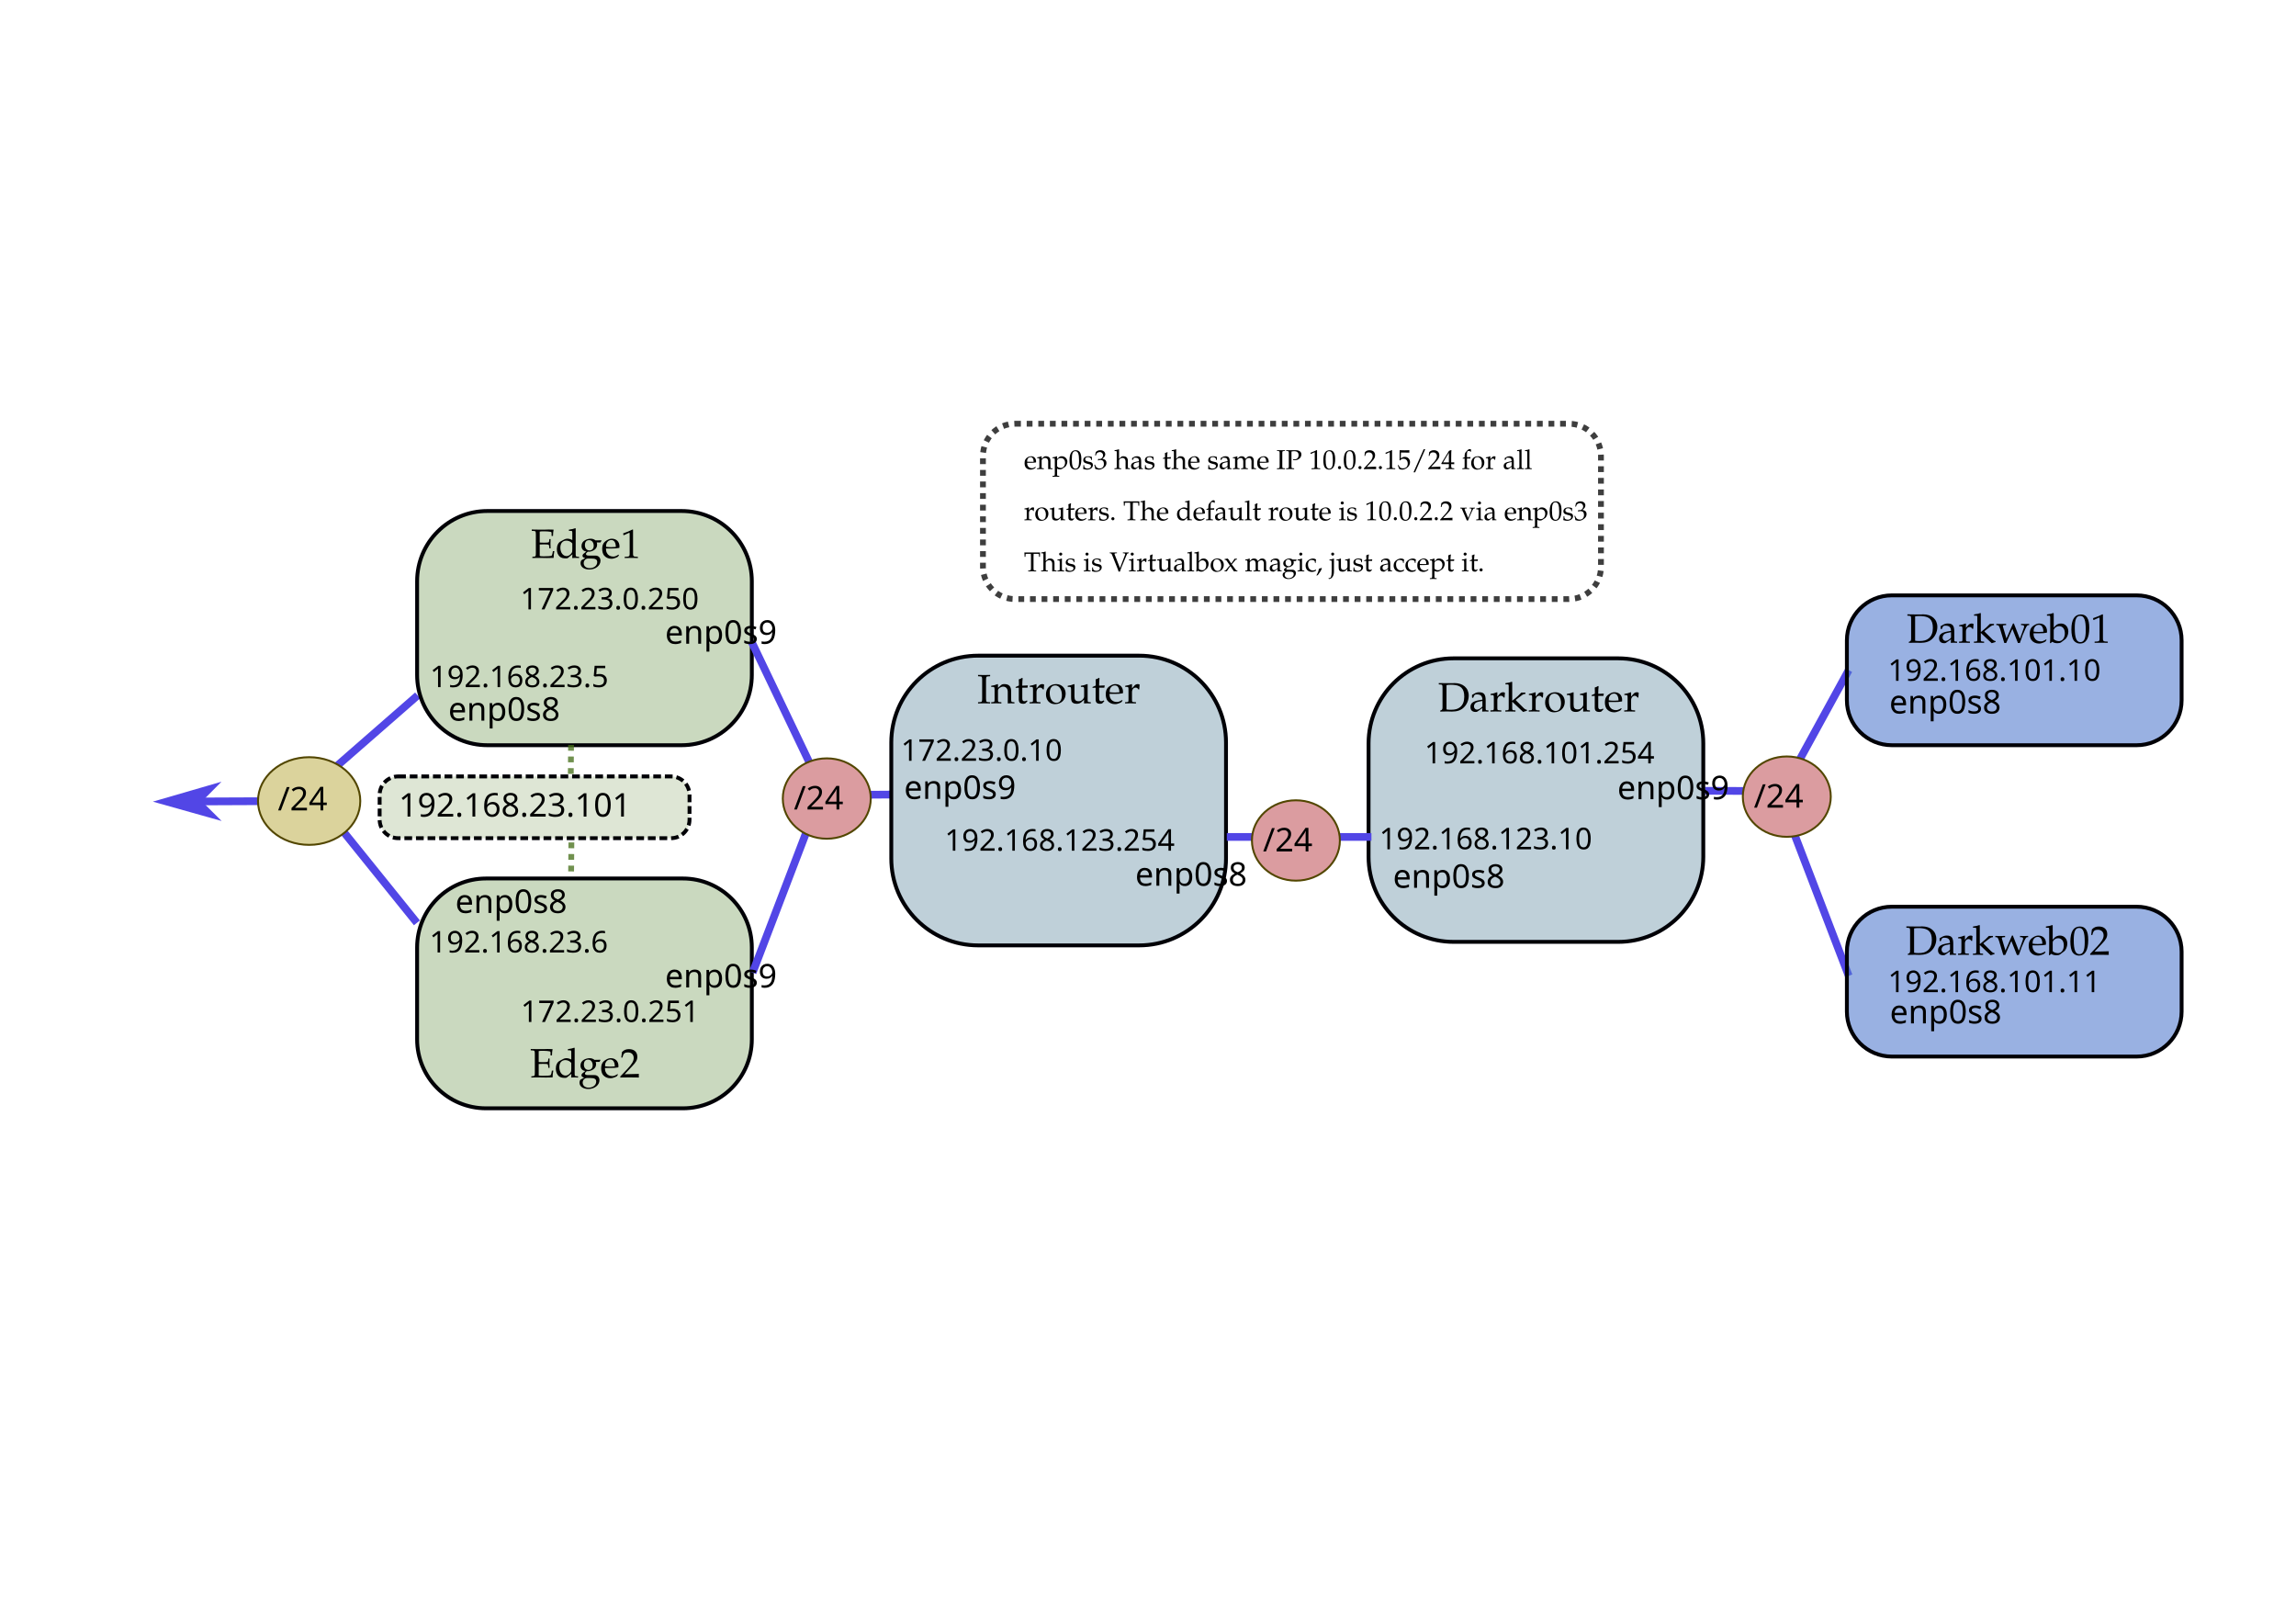
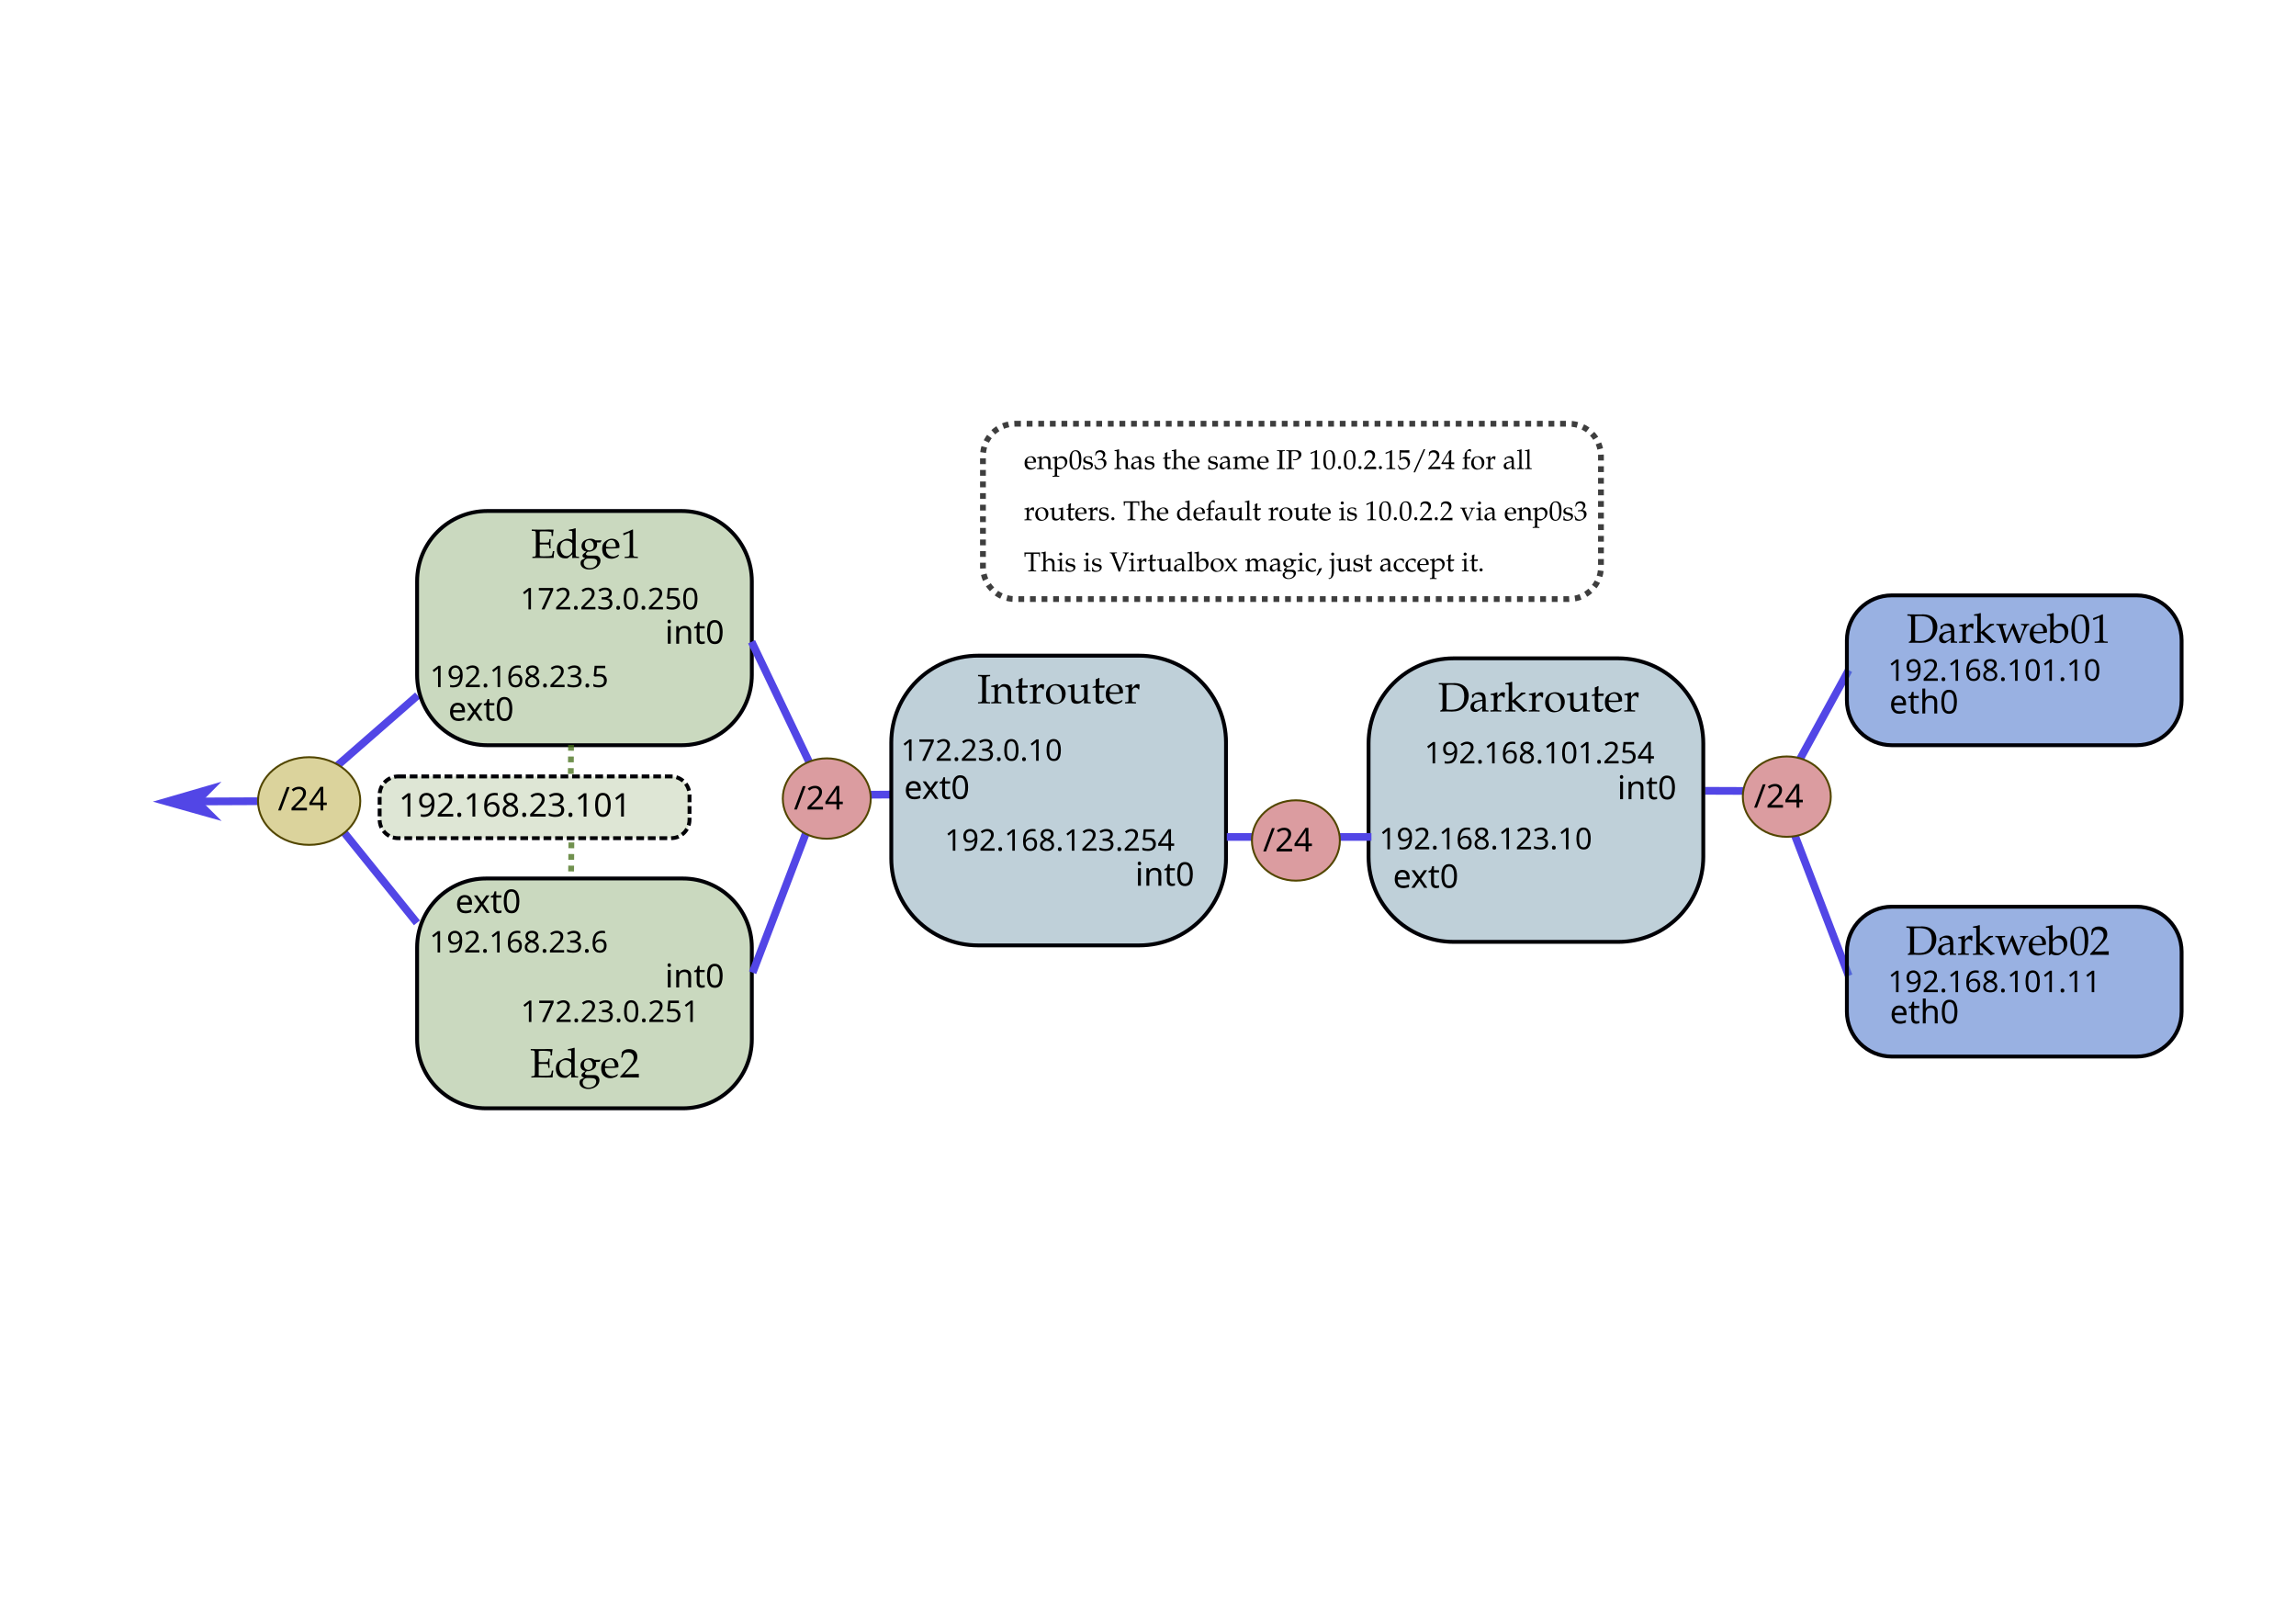
<svg xmlns="http://www.w3.org/2000/svg" width="297mm" height="210mm" viewBox="0 0 297 210" version="1.1" id="svg8">
  <defs id="defs2">
    <marker orient="auto" refY="0.0" refX="0.0" id="Arrow2Sstart" style="overflow:visible">
      <path id="path4586" style="fill-rule:evenodd;stroke-width:0.625;stroke-linejoin:round;stroke:#5246e6;stroke-opacity:1;fill:#5246e6;fill-opacity:1" d="M 8.719,4.034 L -2.207,0.016 L 8.719,-4.002 C 6.973,-1.63 6.983,1.616 8.719,4.034 z " transform="scale(0.3) translate(-2.3,0)" />
    </marker>
    <marker orient="auto" refY="0.0" refX="0.0" id="Arrow1Mstart" style="overflow:visible">
      <path id="path4562" d="M 0.0,0.0 L 5.0,-5.0 L -12.5,0.0 L 5.0,5.0 L 0.0,0.0 z " style="fill-rule:evenodd;stroke:#5246e6;stroke-width:1pt;stroke-opacity:1;fill:#5246e6;fill-opacity:1" transform="scale(0.4) translate(10,0)" />
    </marker>
    <marker orient="auto" refY="0.0" refX="0.0" id="Arrow2Lend" style="overflow:visible;">
      <path id="path4577" style="fill-rule:evenodd;stroke-width:0.625;stroke-linejoin:round;stroke:#5246e6;stroke-opacity:1;fill:#5246e6;fill-opacity:1" d="M 8.719,4.034 L -2.207,0.016 L 8.719,-4.002 C 6.973,-1.63 6.983,1.616 8.719,4.034 z " transform="scale(1.1) rotate(180) translate(1,0)" />
    </marker>
    <marker orient="auto" refY="0.0" refX="0.0" id="marker4898" style="overflow:visible">
      <path id="path4896" style="fill-rule:evenodd;stroke-width:0.625;stroke-linejoin:round;stroke:#5246e6;stroke-opacity:1;fill:#5246e6;fill-opacity:1" d="M 8.719,4.034 L -2.207,0.016 L 8.719,-4.002 C 6.973,-1.63 6.983,1.616 8.719,4.034 z " transform="scale(1.1) translate(1,0)" />
    </marker>
    <marker orient="auto" refY="0.0" refX="0.0" id="Arrow2Lstart" style="overflow:visible">
      <path id="path4574" style="fill-rule:evenodd;stroke-width:0.625;stroke-linejoin:round;stroke:#5246e6;stroke-opacity:1;fill:#5246e6;fill-opacity:1" d="M 8.719,4.034 L -2.207,0.016 L 8.719,-4.002 C 6.973,-1.63 6.983,1.616 8.719,4.034 z " transform="scale(1.1) translate(1,0)" />
    </marker>
    <marker orient="auto" refY="0.0" refX="0.0" id="Arrow1Lstart" style="overflow:visible">
      <path id="path4556" d="M 0.0,0.0 L 5.0,-5.0 L -12.5,0.0 L 5.0,5.0 L 0.0,0.0 z " style="fill-rule:evenodd;stroke:#5246e6;stroke-width:1pt;stroke-opacity:1;fill:#5246e6;fill-opacity:1" transform="scale(0.8) translate(12.5,0)" />
    </marker>
    <marker orient="auto" refY="0.0" refX="0.0" id="Arrow1Lend" style="overflow:visible;">
      <path id="path4559" d="M 0.0,0.0 L 5.0,-5.0 L -12.5,0.0 L 5.0,5.0 L 0.0,0.0 z " style="fill-rule:evenodd;stroke:#5246e6;stroke-width:1pt;stroke-opacity:1;fill:#5246e6;fill-opacity:1" transform="scale(0.8) rotate(180) translate(12.5,0)" />
    </marker>
  </defs>
  <g id="layer1" transform="translate(0,-87)">
    <path style="fill:none;stroke:#5246e6;stroke-width:1;stroke-linecap:butt;stroke-linejoin:miter;stroke-miterlimit:4;stroke-dasharray:none;stroke-opacity:1" d="m 230.223,189.962 8.918,23.246" id="path4548" />
    <rect style="fill:#5078cd;fill-opacity:0.582;stroke:#000006;stroke-width:0.5;stroke-miterlimit:4;stroke-dasharray:none;stroke-opacity:1" id="rect4485-46-1" width="43.298" height="19.38" x="238.905" y="204.268" ry="5.814" />
    <rect style="fill:#aabd91;fill-opacity:0.38;stroke:#000006;stroke-width:0.5;stroke-miterlimit:4;stroke-dasharray:1, 0.5;stroke-dashoffset:0;stroke-opacity:1" id="rect4485-1" width="40.085" height="7.99" x="49.108" y="187.417" ry="2.397" />
    <path style="fill:none;stroke:#5246e6;stroke-width:1;stroke-linecap:butt;stroke-linejoin:miter;stroke-miterlimit:4;stroke-dasharray:none;stroke-opacity:1" d="m 54.028,176.939 -13.975,12.203 13.879,17.212" id="path4550" />
    <path style="fill:none;stroke:#5246e6;stroke-width:1;stroke-linecap:butt;stroke-linejoin:miter;stroke-miterlimit:4;stroke-dasharray:none;stroke-opacity:1;marker-start:url(#Arrow1Mstart)" d="m 21.742,190.671 16.05,-0.067" id="path4544-1-9" />
    <path style="fill:none;stroke:#5246e6;stroke-width:1;stroke-linecap:butt;stroke-linejoin:miter;stroke-miterlimit:4;stroke-dasharray:none;stroke-opacity:1" d="m 230.223,189.944 8.918,-16.274" id="path4546" />
    <path style="fill:none;stroke:#5246e6;stroke-width:1;stroke-linecap:butt;stroke-linejoin:miter;stroke-miterlimit:4;stroke-dasharray:none;stroke-opacity:1" d="m 220.545,189.277 9.221,0.033" id="path4544-9" />
    <path style="fill:none;stroke:#5246e6;stroke-width:1;stroke-linecap:butt;stroke-linejoin:miter;stroke-miterlimit:4;stroke-dasharray:none;stroke-opacity:1" d="m 105.863,189.83 9.588,-0.067" id="path4544-1" />
    <rect style="fill:#a3bd91;fill-opacity:0.582;stroke:#000006;stroke-width:0.5;stroke-miterlimit:4;stroke-dasharray:none;stroke-opacity:1" id="rect4485" width="43.298" height="30.291" x="53.955" y="153.09" ry="9.087" />
    <rect style="fill:#a3bd91;fill-opacity:0.582;stroke:#000006;stroke-width:0.5;stroke-miterlimit:4;stroke-dasharray:none;stroke-opacity:1" id="rect4485-8" width="43.298" height="29.724" x="53.955" y="200.619" ry="8.917" />
    <rect style="fill:#91adbd;fill-opacity:0.582;stroke:#000006;stroke-width:0.5;stroke-miterlimit:4;stroke-dasharray:none;stroke-opacity:1" id="rect4485-4" width="43.298" height="37.472" x="115.293" y="171.799" ry="11.242" />
    <rect style="fill:#91adbd;fill-opacity:0.582;stroke:#000006;stroke-width:0.5;stroke-miterlimit:4;stroke-dasharray:none;stroke-opacity:1" id="rect4485-7" width="43.298" height="36.669" x="177.032" y="172.146" ry="11.001" />
    <rect style="fill:#5078cd;fill-opacity:0.582;stroke:#000006;stroke-width:0.5;stroke-miterlimit:4;stroke-dasharray:none;stroke-opacity:1" id="rect4485-46" width="43.298" height="19.38" x="238.905" y="164.001" ry="5.814" />
    <path style="fill:none;stroke:#5246e6;stroke-width:1;stroke-linecap:butt;stroke-linejoin:miter;stroke-miterlimit:4;stroke-dasharray:none;stroke-opacity:1" d="m 97.357,212.799 9.036,-23.639 -9.171,-19.156" id="path4540" />
    <path style="fill:none;stroke:#5246e6;stroke-width:1;stroke-linecap:butt;stroke-linejoin:miter;stroke-miterlimit:4;stroke-dasharray:none;stroke-opacity:1" d="m 158.693,195.245 h 18.709" id="path4544" />
    <text xml:space="preserve" style="font-style:normal;font-weight:normal;font-size:10.583px;line-height:6.615px;font-family:sans-serif;letter-spacing:0px;word-spacing:0px;fill:#000000;fill-opacity:1;stroke:none;stroke-width:0.265" x="68.675" y="159.153" id="text4554">
      <tspan id="tspan4552" x="68.675" y="159.153" style="font-style:normal;font-variant:normal;font-weight:normal;font-stretch:normal;font-size:5.292px;font-family:'Palatino Linotype';-inkscape-font-specification:'Palatino Linotype';stroke-width:0.265">Edge1</tspan>
    </text>
    <text xml:space="preserve" style="font-style:normal;font-weight:normal;font-size:10.583px;line-height:6.615px;font-family:sans-serif;letter-spacing:0px;word-spacing:0px;fill:#000000;fill-opacity:1;stroke:none;stroke-width:0.265" x="68.542" y="226.345" id="text4554-5">
      <tspan id="tspan4552-5" x="68.542" y="226.345" style="font-style:normal;font-variant:normal;font-weight:normal;font-stretch:normal;font-size:5.292px;font-family:'Palatino Linotype';-inkscape-font-specification:'Palatino Linotype';stroke-width:0.265">Edge2</tspan>
    </text>
    <text xml:space="preserve" style="font-style:normal;font-weight:normal;font-size:10.583px;line-height:6.615px;font-family:sans-serif;letter-spacing:0px;word-spacing:0px;fill:#000000;fill-opacity:1;stroke:none;stroke-width:0.265" x="126.406" y="177.96" id="text4554-1">
      <tspan id="tspan4552-8" x="126.406" y="177.96" style="font-style:normal;font-variant:normal;font-weight:normal;font-stretch:normal;font-size:5.292px;font-family:'Palatino Linotype';-inkscape-font-specification:'Palatino Linotype';stroke-width:0.265">Introuter</tspan>
    </text>
    <text xml:space="preserve" style="font-style:normal;font-weight:normal;font-size:10.583px;line-height:6.615px;font-family:sans-serif;letter-spacing:0px;word-spacing:0px;fill:#000000;fill-opacity:1;stroke:none;stroke-width:0.265" x="186.002" y="179.013" id="text4554-0">
      <tspan id="tspan4552-2" x="186.002" y="179.013" style="font-style:normal;font-variant:normal;font-weight:normal;font-stretch:normal;font-size:5.292px;font-family:'Palatino Linotype';-inkscape-font-specification:'Palatino Linotype';stroke-width:0.265">Darkrouter</tspan>
    </text>
    <text xml:space="preserve" style="font-style:normal;font-weight:normal;font-size:10.583px;line-height:6.615px;font-family:sans-serif;letter-spacing:0px;word-spacing:0px;fill:#000000;fill-opacity:1;stroke:none;stroke-width:0.265" x="246.49" y="210.486" id="text4554-2-7">
      <tspan id="tspan4552-0-7" x="246.49" y="210.486" style="font-style:normal;font-variant:normal;font-weight:normal;font-stretch:normal;font-size:5.292px;font-family:'Palatino Linotype';-inkscape-font-specification:'Palatino Linotype';stroke-width:0.265">Darkweb02</tspan>
    </text>
    <text xml:space="preserve" style="font-style:normal;font-weight:normal;font-size:10.583px;line-height:6.615px;font-family:sans-serif;letter-spacing:0px;word-spacing:0px;fill:#000000;fill-opacity:1;stroke:none;stroke-width:0.265" x="246.623" y="170.128" id="text4554-2-3">
      <tspan id="tspan4552-0-3" x="246.623" y="170.128" style="font-style:normal;font-variant:normal;font-weight:normal;font-stretch:normal;font-size:5.292px;font-family:'Palatino Linotype';-inkscape-font-specification:'Palatino Linotype';stroke-width:0.265">Darkweb01</tspan>
    </text>
    <ellipse style="opacity:1;fill:#db9ca0;fill-opacity:1;stroke:#524600;stroke-width:0.25;stroke-miterlimit:4;stroke-dasharray:none;stroke-opacity:1" id="path4642" cx="106.948" cy="190.278" rx="5.689" ry="5.197" />
    <ellipse style="opacity:1;fill:#dbd39c;fill-opacity:1;stroke:#524600;stroke-width:0.25;stroke-miterlimit:4;stroke-dasharray:none;stroke-opacity:1" id="path4642-1" cx="39.99" cy="190.6" rx="6.615" ry="5.67" />
    <text xml:space="preserve" style="font-style:normal;font-weight:normal;font-size:10.583px;line-height:6.615px;font-family:sans-serif;letter-spacing:0px;word-spacing:0px;fill:#000000;fill-opacity:1;stroke:none;stroke-width:0.265" x="55.618" y="175.873" id="text4554-2-0">
      <tspan id="tspan4552-0-4" x="55.618" y="175.873" style="font-style:normal;font-variant:normal;font-weight:normal;font-stretch:normal;font-size:3.881px;font-family:'PT Mono';-inkscape-font-specification:'PT Mono';stroke-width:0.265">192.168.23.5</tspan>
    </text>
    <text xml:space="preserve" style="font-style:normal;font-weight:normal;font-size:10.583px;line-height:6.615px;font-family:sans-serif;letter-spacing:0px;word-spacing:0px;fill:#000000;fill-opacity:1;stroke:none;stroke-width:0.265" x="67.307" y="165.812" id="text4554-2-0-1">
      <tspan id="tspan4552-0-4-4" x="67.307" y="165.812" style="font-style:normal;font-variant:normal;font-weight:normal;font-stretch:normal;font-size:3.881px;font-family:'PT Mono';-inkscape-font-specification:'PT Mono';stroke-width:0.265">172.23.0.250</tspan>
    </text>
    <text xml:space="preserve" style="font-style:normal;font-weight:normal;font-size:10.583px;line-height:6.615px;font-family:sans-serif;letter-spacing:0px;word-spacing:0px;fill:#000000;fill-opacity:1;stroke:none;stroke-width:0.265" x="55.554" y="210.19" id="text4554-2-0-6">
      <tspan id="tspan4552-0-4-3" x="55.554" y="210.19" style="font-style:normal;font-variant:normal;font-weight:normal;font-stretch:normal;font-size:3.881px;font-family:'PT Mono';-inkscape-font-specification:'PT Mono';stroke-width:0.265">192.168.23.6</tspan>
    </text>
    <text xml:space="preserve" style="font-style:normal;font-weight:normal;font-size:10.583px;line-height:6.615px;font-family:sans-serif;letter-spacing:0px;word-spacing:0px;fill:#000000;fill-opacity:1;stroke:none;stroke-width:0.265" x="67.363" y="219.179" id="text4554-2-0-1-2">
      <tspan id="tspan4552-0-4-4-6" x="67.363" y="219.179" style="font-style:normal;font-variant:normal;font-weight:normal;font-stretch:normal;font-size:3.881px;font-family:'PT Mono';-inkscape-font-specification:'PT Mono';stroke-width:0.265">172.23.0.251</tspan>
    </text>
    <text xml:space="preserve" style="font-style:normal;font-weight:normal;font-size:10.583px;line-height:6.615px;font-family:sans-serif;letter-spacing:0px;word-spacing:0px;fill:#000000;fill-opacity:1;stroke:none;stroke-width:0.265" x="116.541" y="185.395" id="text4554-2-0-0">
      <tspan id="tspan4552-0-4-0" x="116.541" y="185.395" style="font-style:normal;font-variant:normal;font-weight:normal;font-stretch:normal;font-size:3.881px;font-family:'PT Mono';-inkscape-font-specification:'PT Mono';stroke-width:0.265">172.23.0.10</tspan>
    </text>
    <text xml:space="preserve" style="font-style:normal;font-weight:normal;font-size:10.583px;line-height:6.615px;font-family:sans-serif;letter-spacing:0px;word-spacing:0px;fill:#000000;fill-opacity:1;stroke:none;stroke-width:0.265" x="122.202" y="197.029" id="text4554-2-0-1-8">
      <tspan id="tspan4552-0-4-4-2" x="122.202" y="197.029" style="font-style:normal;font-variant:normal;font-weight:normal;font-stretch:normal;font-size:3.881px;font-family:'PT Mono';-inkscape-font-specification:'PT Mono';stroke-width:0.265">192.168.123.254</tspan>
    </text>
    <text xml:space="preserve" style="font-style:normal;font-weight:normal;font-size:10.583px;line-height:6.615px;font-family:sans-serif;letter-spacing:0px;word-spacing:0px;fill:#000000;fill-opacity:1;stroke:none;stroke-width:0.265" x="51.577" y="192.611" id="text4554-2-0-2">
      <tspan id="tspan4552-0-4-36" x="51.577" y="192.611" style="font-style:normal;font-variant:normal;font-weight:normal;font-stretch:normal;font-size:4.233px;font-family:'PT Mono';-inkscape-font-specification:'PT Mono';stroke-width:0.265">192.168.23.101</tspan>
    </text>
    <path style="opacity:0.757;fill:#5f5e49;fill-opacity:0.69;stroke:#446e17;stroke-width:0.75;stroke-linecap:butt;stroke-linejoin:miter;stroke-miterlimit:4;stroke-dasharray:0.75, 0.75;stroke-dashoffset:0;stroke-opacity:1" d="m 73.911,195.955 -0.004,0.403 -0.033,3.704" id="path4544-1-94" />
    <path style="opacity:0.757;fill:#5f5e49;fill-opacity:0.69;stroke:#446e17;stroke-width:0.75;stroke-linecap:butt;stroke-linejoin:miter;stroke-miterlimit:4;stroke-dasharray:0.75, 0.75;stroke-dashoffset:0;stroke-opacity:1" d="m 73.868,183.345 -0.004,0.403 -0.033,3.704" id="path4544-1-94-2" />
-     <text xml:space="preserve" style="font-style:normal;font-weight:normal;font-size:4.233px;line-height:6.615px;font-family:sans-serif;letter-spacing:0px;word-spacing:0px;fill:#000000;fill-opacity:1;stroke:none;stroke-width:0.265" x="99.219" y="125.777" id="text5483">
-       <tspan id="tspan5481" x="99.219" y="130.184" style="stroke-width:0.265" />
-     </text>
+     <text xml:space="preserve" style="font-style:normal;font-weight:normal;font-size:4.233px;line-height:6.615px;font-family:sans-serif;letter-spacing:0px;word-spacing:0px;fill:#000000;fill-opacity:1;stroke:none;stroke-width:0.265" x="99.219" y="125.777" id="text5483" />
    <text xml:space="preserve" style="font-style:normal;font-weight:normal;font-size:10.583px;line-height:6.615px;font-family:sans-serif;letter-spacing:0px;word-spacing:0px;fill:#000000;fill-opacity:1;stroke:none;stroke-width:0.265" x="102.679" y="191.697" id="text4554-2-0-0-9-5">
      <tspan id="tspan4552-0-4-0-5-0" x="102.679" y="191.697" style="font-style:normal;font-variant:normal;font-weight:normal;font-stretch:normal;font-size:4.233px;font-family:'PT Mono';-inkscape-font-specification:'PT Mono';stroke-width:0.265">/24</tspan>
    </text>
    <ellipse style="opacity:1;fill:#db9ca0;fill-opacity:1;stroke:#524600;stroke-width:0.25;stroke-miterlimit:4;stroke-dasharray:none;stroke-opacity:1" id="path4642-7" cx="167.632" cy="195.702" rx="5.689" ry="5.197" />
    <text xml:space="preserve" style="font-style:normal;font-weight:normal;font-size:10.583px;line-height:6.615px;font-family:sans-serif;letter-spacing:0px;word-spacing:0px;fill:#000000;fill-opacity:1;stroke:none;stroke-width:0.265" x="163.363" y="197.121" id="text4554-2-0-0-9-5-5">
      <tspan id="tspan4552-0-4-0-5-0-6" x="163.363" y="197.121" style="font-style:normal;font-variant:normal;font-weight:normal;font-stretch:normal;font-size:4.233px;font-family:'PT Mono';-inkscape-font-specification:'PT Mono';stroke-width:0.265">/24</tspan>
    </text>
    <ellipse style="opacity:1;fill:#db9ca0;fill-opacity:1;stroke:#524600;stroke-width:0.25;stroke-miterlimit:4;stroke-dasharray:none;stroke-opacity:1" id="path4642-4" cx="231.132" cy="190.033" rx="5.689" ry="5.197" />
    <text xml:space="preserve" style="font-style:normal;font-weight:normal;font-size:10.583px;line-height:6.615px;font-family:sans-serif;letter-spacing:0px;word-spacing:0px;fill:#000000;fill-opacity:1;stroke:none;stroke-width:0.265" x="226.863" y="191.451" id="text4554-2-0-0-9-5-0">
      <tspan id="tspan4552-0-4-0-5-0-64" x="226.863" y="191.451" style="font-style:normal;font-variant:normal;font-weight:normal;font-stretch:normal;font-size:4.233px;font-family:'PT Mono';-inkscape-font-specification:'PT Mono';stroke-width:0.265">/24</tspan>
    </text>
    <text xml:space="preserve" style="font-style:normal;font-weight:normal;font-size:10.583px;line-height:6.615px;font-family:sans-serif;letter-spacing:0px;word-spacing:0px;fill:#000000;fill-opacity:1;stroke:none;stroke-width:0.265" x="35.928" y="191.81" id="text4554-2-0-0-9-5-3">
      <tspan id="tspan4552-0-4-0-5-0-0" x="35.928" y="191.81" style="font-style:normal;font-variant:normal;font-weight:normal;font-stretch:normal;font-size:4.233px;font-family:'PT Mono';-inkscape-font-specification:'PT Mono';stroke-width:0.265">/24</tspan>
    </text>
    <text xml:space="preserve" style="font-style:normal;font-weight:normal;font-size:10.583px;line-height:6.615px;font-family:sans-serif;letter-spacing:0px;word-spacing:0px;fill:#000000;fill-opacity:1;stroke:none;stroke-width:0.265" x="184.264" y="185.735" id="text4554-2-0-0-2">
      <tspan id="tspan4552-0-4-0-8" x="184.264" y="185.735" style="font-style:normal;font-variant:normal;font-weight:normal;font-stretch:normal;font-size:3.881px;font-family:'PT Mono';-inkscape-font-specification:'PT Mono';stroke-width:0.265">192.168.101.254</tspan>
    </text>
    <text xml:space="preserve" style="font-style:normal;font-weight:normal;font-size:10.583px;line-height:6.615px;font-family:sans-serif;letter-spacing:0px;word-spacing:0px;fill:#000000;fill-opacity:1;stroke:none;stroke-width:0.265" x="178.417" y="196.84" id="text4554-2-0-1-8-5">
      <tspan id="tspan4552-0-4-4-2-3" x="178.417" y="196.84" style="font-style:normal;font-variant:normal;font-weight:normal;font-stretch:normal;font-size:3.881px;font-family:'PT Mono';-inkscape-font-specification:'PT Mono';stroke-width:0.265">192.168.123.10</tspan>
    </text>
    <text xml:space="preserve" style="font-style:normal;font-weight:normal;font-size:10.583px;line-height:6.615px;font-family:sans-serif;letter-spacing:0px;word-spacing:0px;fill:#000000;fill-opacity:1;stroke:none;stroke-width:0.265" x="244.209" y="175.049" id="text4554-2-0-0-2-5">
      <tspan id="tspan4552-0-4-0-8-6" x="244.209" y="175.049" style="font-style:normal;font-variant:normal;font-weight:normal;font-stretch:normal;font-size:3.881px;font-family:'PT Mono';-inkscape-font-specification:'PT Mono';stroke-width:0.265">192.168.101.10</tspan>
    </text>
    <text xml:space="preserve" style="font-style:normal;font-weight:normal;font-size:10.583px;line-height:6.615px;font-family:sans-serif;letter-spacing:0px;word-spacing:0px;fill:#000000;fill-opacity:1;stroke:none;stroke-width:0.265" x="244.209" y="215.316" id="text4554-2-0-0-2-5-5">
      <tspan id="tspan4552-0-4-0-8-6-7" x="244.209" y="215.316" style="font-style:normal;font-variant:normal;font-weight:normal;font-stretch:normal;font-size:3.881px;font-family:'PT Mono';-inkscape-font-specification:'PT Mono';stroke-width:0.265">192.168.101.11</tspan>
    </text>
    <rect style="opacity:0.757;fill:none;fill-opacity:0.582;stroke:#000000;stroke-width:0.75;stroke-miterlimit:4;stroke-dasharray:0.75, 0.75;stroke-dashoffset:0;stroke-opacity:1" id="rect5663" width="79.942" height="22.679" x="127.151" y="141.803" ry="4.158" />
    <text xml:space="preserve" style="font-style:normal;font-weight:normal;font-size:3.528px;line-height:6.615px;font-family:sans-serif;letter-spacing:0px;word-spacing:0px;fill:#000000;fill-opacity:1;stroke:none;stroke-width:0.265" x="132.443" y="147.662" id="text5667">
      <tspan x="132.443" y="147.662" style="font-style:normal;font-variant:normal;font-weight:normal;font-stretch:normal;font-size:3.528px;line-height:5.203px;font-family:'Palatino Linotype';-inkscape-font-specification:'Palatino Linotype';writing-mode:lr-tb;stroke-width:0.265" id="tspan5669">enp0s3 has the same IP 10.0.2.15/24 for all </tspan>
      <tspan x="132.443" y="154.276" style="font-style:normal;font-variant:normal;font-weight:normal;font-stretch:normal;font-size:3.528px;line-height:5.203px;font-family:'Palatino Linotype';-inkscape-font-specification:'Palatino Linotype';writing-mode:lr-tb;stroke-width:0.265" id="tspan5675">routers. The default route is 10.0.2.2 via enp0s3</tspan>
      <tspan x="132.443" y="160.891" style="font-style:normal;font-variant:normal;font-weight:normal;font-stretch:normal;font-size:3.528px;line-height:5.203px;font-family:'Palatino Linotype';-inkscape-font-specification:'Palatino Linotype';writing-mode:lr-tb;stroke-width:0.265" id="tspan5671">This is Virtualbox magic, just accept it.</tspan>
    </text>
    <text xml:space="preserve" style="font-style:normal;font-weight:normal;font-size:4.233px;line-height:2.822px;font-family:sans-serif;letter-spacing:0px;word-spacing:0px;fill:#000000;fill-opacity:1;stroke:none;stroke-width:0.265" x="180.181" y="201.82" id="text4610-6">
-       <tspan x="180.181" y="201.82" style="font-style:normal;font-variant:normal;font-weight:normal;font-stretch:normal;font-size:4.233px;line-height:2.822px;font-family:'Tw Cen MT Condensed';-inkscape-font-specification:'Tw Cen MT Condensed, ';stroke-width:0.265" id="tspan4612-8">enp0s8</tspan>
+       <tspan x="180.181" y="201.82" style="font-style:normal;font-variant:normal;font-weight:normal;font-stretch:normal;font-size:4.233px;line-height:2.822px;font-family:'Tw Cen MT Condensed';-inkscape-font-specification:'Tw Cen MT Condensed, ';stroke-width:0.265" id="tspan4612-8">ext0</tspan>
    </text>
    <text xml:space="preserve" style="font-style:normal;font-weight:normal;font-size:4.233px;line-height:2.822px;font-family:sans-serif;letter-spacing:0px;word-spacing:0px;fill:#000000;fill-opacity:1;stroke:none;stroke-width:0.265" x="209.21" y="190.367" id="text4610-2">
-       <tspan x="209.21" y="190.367" style="font-style:normal;font-variant:normal;font-weight:normal;font-stretch:normal;font-size:4.233px;line-height:2.822px;font-family:'Tw Cen MT Condensed';-inkscape-font-specification:'Tw Cen MT Condensed, ';stroke-width:0.265" id="tspan4612-7">enp0s9</tspan>
+       <tspan x="209.21" y="190.367" style="font-style:normal;font-variant:normal;font-weight:normal;font-stretch:normal;font-size:4.233px;line-height:2.822px;font-family:'Tw Cen MT Condensed';-inkscape-font-specification:'Tw Cen MT Condensed, ';stroke-width:0.265" id="tspan4612-7">int0</tspan>
    </text>
    <text xml:space="preserve" style="font-style:normal;font-weight:normal;font-size:4.233px;line-height:2.822px;font-family:sans-serif;letter-spacing:0px;word-spacing:0px;fill:#000000;fill-opacity:1;stroke:none;stroke-width:0.265" x="146.844" y="201.556" id="text4610-6-5">
-       <tspan x="146.844" y="201.556" style="font-style:normal;font-variant:normal;font-weight:normal;font-stretch:normal;font-size:4.233px;line-height:2.822px;font-family:'Tw Cen MT Condensed';-inkscape-font-specification:'Tw Cen MT Condensed, ';stroke-width:0.265" id="tspan4612-8-3">enp0s8</tspan>
+       <tspan x="146.844" y="201.556" style="font-style:normal;font-variant:normal;font-weight:normal;font-stretch:normal;font-size:4.233px;line-height:2.822px;font-family:'Tw Cen MT Condensed';-inkscape-font-specification:'Tw Cen MT Condensed, ';stroke-width:0.265" id="tspan4612-8-3">int0</tspan>
    </text>
    <text xml:space="preserve" style="font-style:normal;font-weight:normal;font-size:4.233px;line-height:2.822px;font-family:sans-serif;letter-spacing:0px;word-spacing:0px;fill:#000000;fill-opacity:1;stroke:none;stroke-width:0.265" x="116.943" y="190.33" id="text4610-2-9">
-       <tspan x="116.943" y="190.33" style="font-style:normal;font-variant:normal;font-weight:normal;font-stretch:normal;font-size:4.233px;line-height:2.822px;font-family:'Tw Cen MT Condensed';-inkscape-font-specification:'Tw Cen MT Condensed, ';stroke-width:0.265" id="tspan4612-7-5">enp0s9</tspan>
+       <tspan x="116.943" y="190.33" style="font-style:normal;font-variant:normal;font-weight:normal;font-stretch:normal;font-size:4.233px;line-height:2.822px;font-family:'Tw Cen MT Condensed';-inkscape-font-specification:'Tw Cen MT Condensed, ';stroke-width:0.265" id="tspan4612-7-5">ext0</tspan>
    </text>
    <text xml:space="preserve" style="font-style:normal;font-weight:normal;font-size:4.233px;line-height:2.822px;font-family:sans-serif;letter-spacing:0px;word-spacing:0px;fill:#000000;fill-opacity:1;stroke:none;stroke-width:0.265" x="86.023" y="170.259" id="text4610-2-9-4">
-       <tspan x="86.023" y="170.259" style="font-style:normal;font-variant:normal;font-weight:normal;font-stretch:normal;font-size:4.233px;line-height:2.822px;font-family:'Tw Cen MT Condensed';-inkscape-font-specification:'Tw Cen MT Condensed, ';stroke-width:0.265" id="tspan4612-7-5-9">enp0s9</tspan>
+       <tspan x="86.023" y="170.259" style="font-style:normal;font-variant:normal;font-weight:normal;font-stretch:normal;font-size:4.233px;line-height:2.822px;font-family:'Tw Cen MT Condensed';-inkscape-font-specification:'Tw Cen MT Condensed, ';stroke-width:0.265" id="tspan4612-7-5-9">int0</tspan>
    </text>
    <text xml:space="preserve" style="font-style:normal;font-weight:normal;font-size:4.233px;line-height:2.822px;font-family:sans-serif;letter-spacing:0px;word-spacing:0px;fill:#000000;fill-opacity:1;stroke:none;stroke-width:0.265" x="86.023" y="214.708" id="text4610-2-9-4-2">
-       <tspan x="86.023" y="214.708" style="font-style:normal;font-variant:normal;font-weight:normal;font-stretch:normal;font-size:4.233px;line-height:2.822px;font-family:'Tw Cen MT Condensed';-inkscape-font-specification:'Tw Cen MT Condensed, ';stroke-width:0.265" id="tspan4612-7-5-9-9">enp0s9</tspan>
+       <tspan x="86.023" y="214.708" style="font-style:normal;font-variant:normal;font-weight:normal;font-stretch:normal;font-size:4.233px;line-height:2.822px;font-family:'Tw Cen MT Condensed';-inkscape-font-specification:'Tw Cen MT Condensed, ';stroke-width:0.265" id="tspan4612-7-5-9-9">int0</tspan>
    </text>
    <text xml:space="preserve" style="font-style:normal;font-weight:normal;font-size:4.233px;line-height:2.822px;font-family:sans-serif;letter-spacing:0px;word-spacing:0px;fill:#000000;fill-opacity:1;stroke:none;stroke-width:0.265" x="58.889" y="205.071" id="text4610-6-5-6">
-       <tspan x="58.889" y="205.071" style="font-style:normal;font-variant:normal;font-weight:normal;font-stretch:normal;font-size:4.233px;line-height:2.822px;font-family:'Tw Cen MT Condensed';-inkscape-font-specification:'Tw Cen MT Condensed, ';stroke-width:0.265" id="tspan4612-8-3-2">enp0s8</tspan>
+       <tspan x="58.889" y="205.071" style="font-style:normal;font-variant:normal;font-weight:normal;font-stretch:normal;font-size:4.233px;line-height:2.822px;font-family:'Tw Cen MT Condensed';-inkscape-font-specification:'Tw Cen MT Condensed, ';stroke-width:0.265" id="tspan4612-8-3-2">ext0</tspan>
    </text>
    <text xml:space="preserve" style="font-style:normal;font-weight:normal;font-size:4.233px;line-height:2.822px;font-family:sans-serif;letter-spacing:0px;word-spacing:0px;fill:#000000;fill-opacity:1;stroke:none;stroke-width:0.265" x="57.982" y="180.2" id="text4610-6-5-5">
-       <tspan x="57.982" y="180.2" style="font-style:normal;font-variant:normal;font-weight:normal;font-stretch:normal;font-size:4.233px;line-height:2.822px;font-family:'Tw Cen MT Condensed';-inkscape-font-specification:'Tw Cen MT Condensed, ';stroke-width:0.265" id="tspan4612-8-3-5">enp0s8</tspan>
+       <tspan x="57.982" y="180.2" style="font-style:normal;font-variant:normal;font-weight:normal;font-stretch:normal;font-size:4.233px;line-height:2.822px;font-family:'Tw Cen MT Condensed';-inkscape-font-specification:'Tw Cen MT Condensed, ';stroke-width:0.265" id="tspan4612-8-3-5">ext0</tspan>
    </text>
    <text xml:space="preserve" style="font-style:normal;font-weight:normal;font-size:4.233px;line-height:2.822px;font-family:sans-serif;letter-spacing:0px;word-spacing:0px;fill:#000000;fill-opacity:1;stroke:none;stroke-width:0.265" x="244.388" y="179.272" id="text4610-6-4">
-       <tspan x="244.388" y="179.272" style="font-style:normal;font-variant:normal;font-weight:normal;font-stretch:normal;font-size:4.233px;line-height:2.822px;font-family:'Tw Cen MT Condensed';-inkscape-font-specification:'Tw Cen MT Condensed, ';stroke-width:0.265" id="tspan4612-8-9">enp0s8</tspan>
+       <tspan x="244.388" y="179.272" style="font-style:normal;font-variant:normal;font-weight:normal;font-stretch:normal;font-size:4.233px;line-height:2.822px;font-family:'Tw Cen MT Condensed';-inkscape-font-specification:'Tw Cen MT Condensed, ';stroke-width:0.265" id="tspan4612-8-9">eth0</tspan>
    </text>
    <text xml:space="preserve" style="font-style:normal;font-weight:normal;font-size:4.233px;line-height:2.822px;font-family:sans-serif;letter-spacing:0px;word-spacing:0px;fill:#000000;fill-opacity:1;stroke:none;stroke-width:0.265" x="244.455" y="219.362" id="text4610-6-8">
-       <tspan x="244.455" y="219.362" style="font-style:normal;font-variant:normal;font-weight:normal;font-stretch:normal;font-size:4.233px;line-height:2.822px;font-family:'Tw Cen MT Condensed';-inkscape-font-specification:'Tw Cen MT Condensed, ';stroke-width:0.265" id="tspan4612-8-95">enp0s8</tspan>
+       <tspan x="244.455" y="219.362" style="font-style:normal;font-variant:normal;font-weight:normal;font-stretch:normal;font-size:4.233px;line-height:2.822px;font-family:'Tw Cen MT Condensed';-inkscape-font-specification:'Tw Cen MT Condensed, ';stroke-width:0.265" id="tspan4612-8-95">eth0</tspan>
    </text>
  </g>
</svg>
